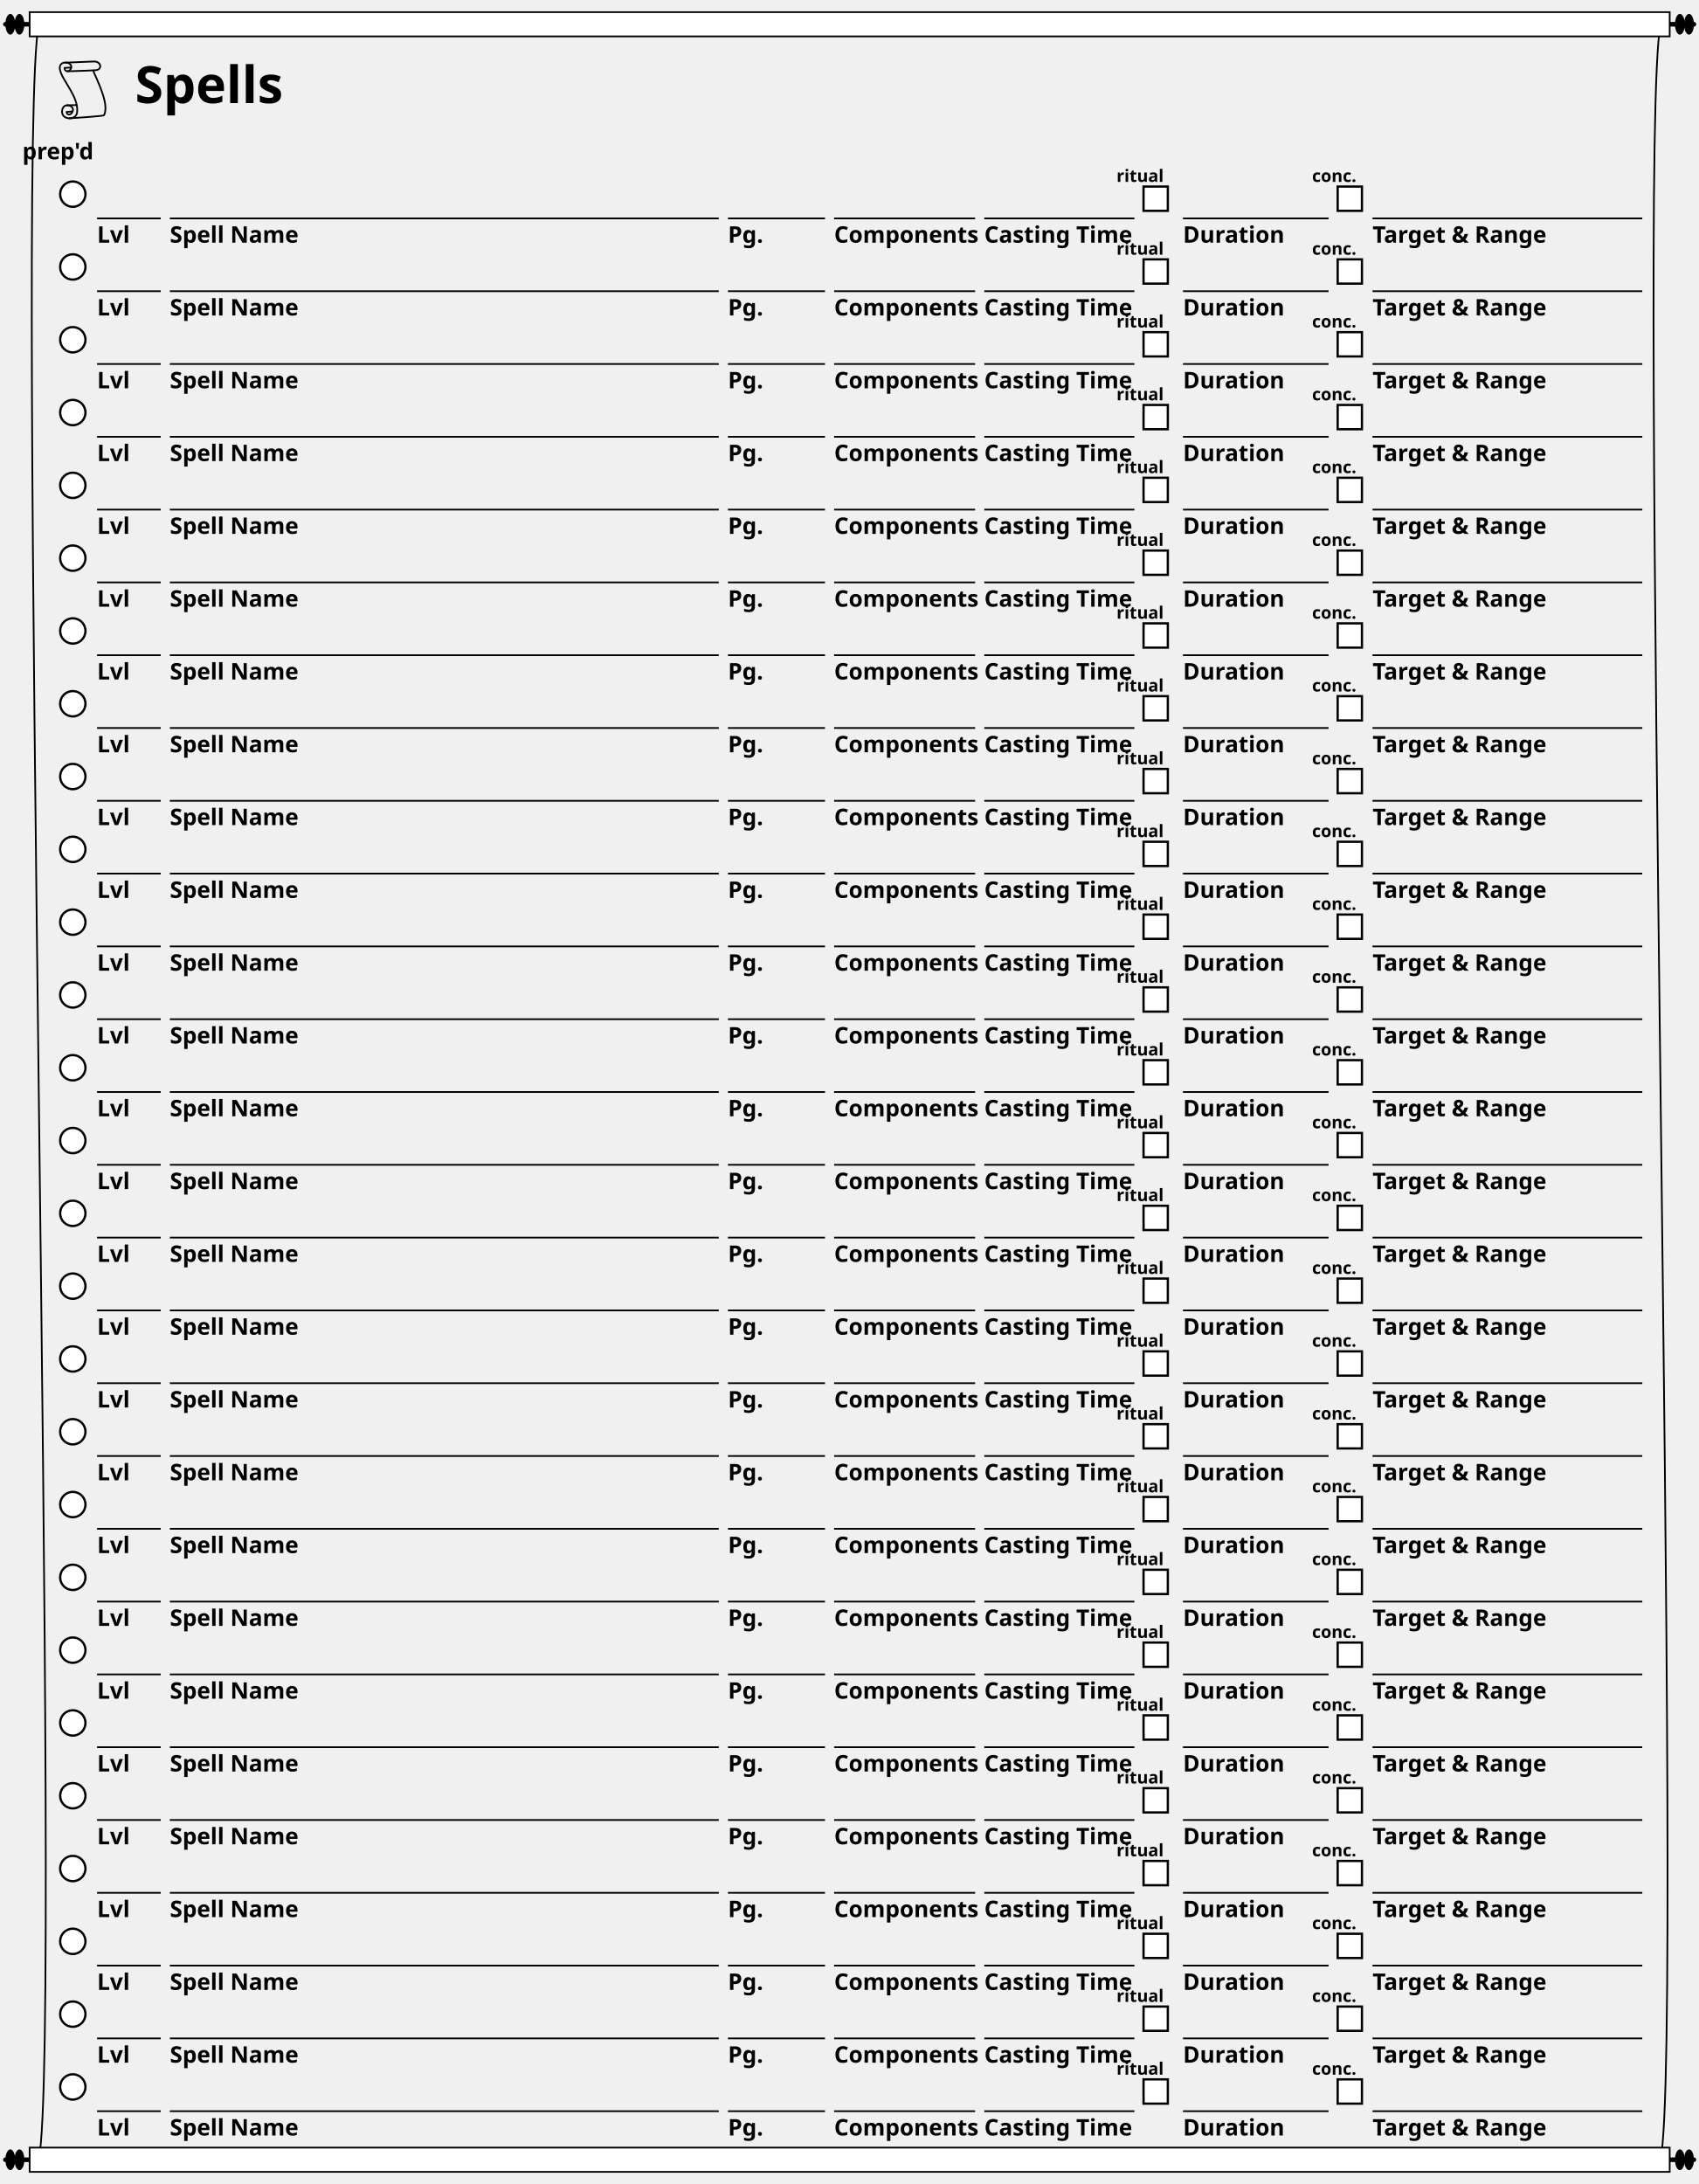
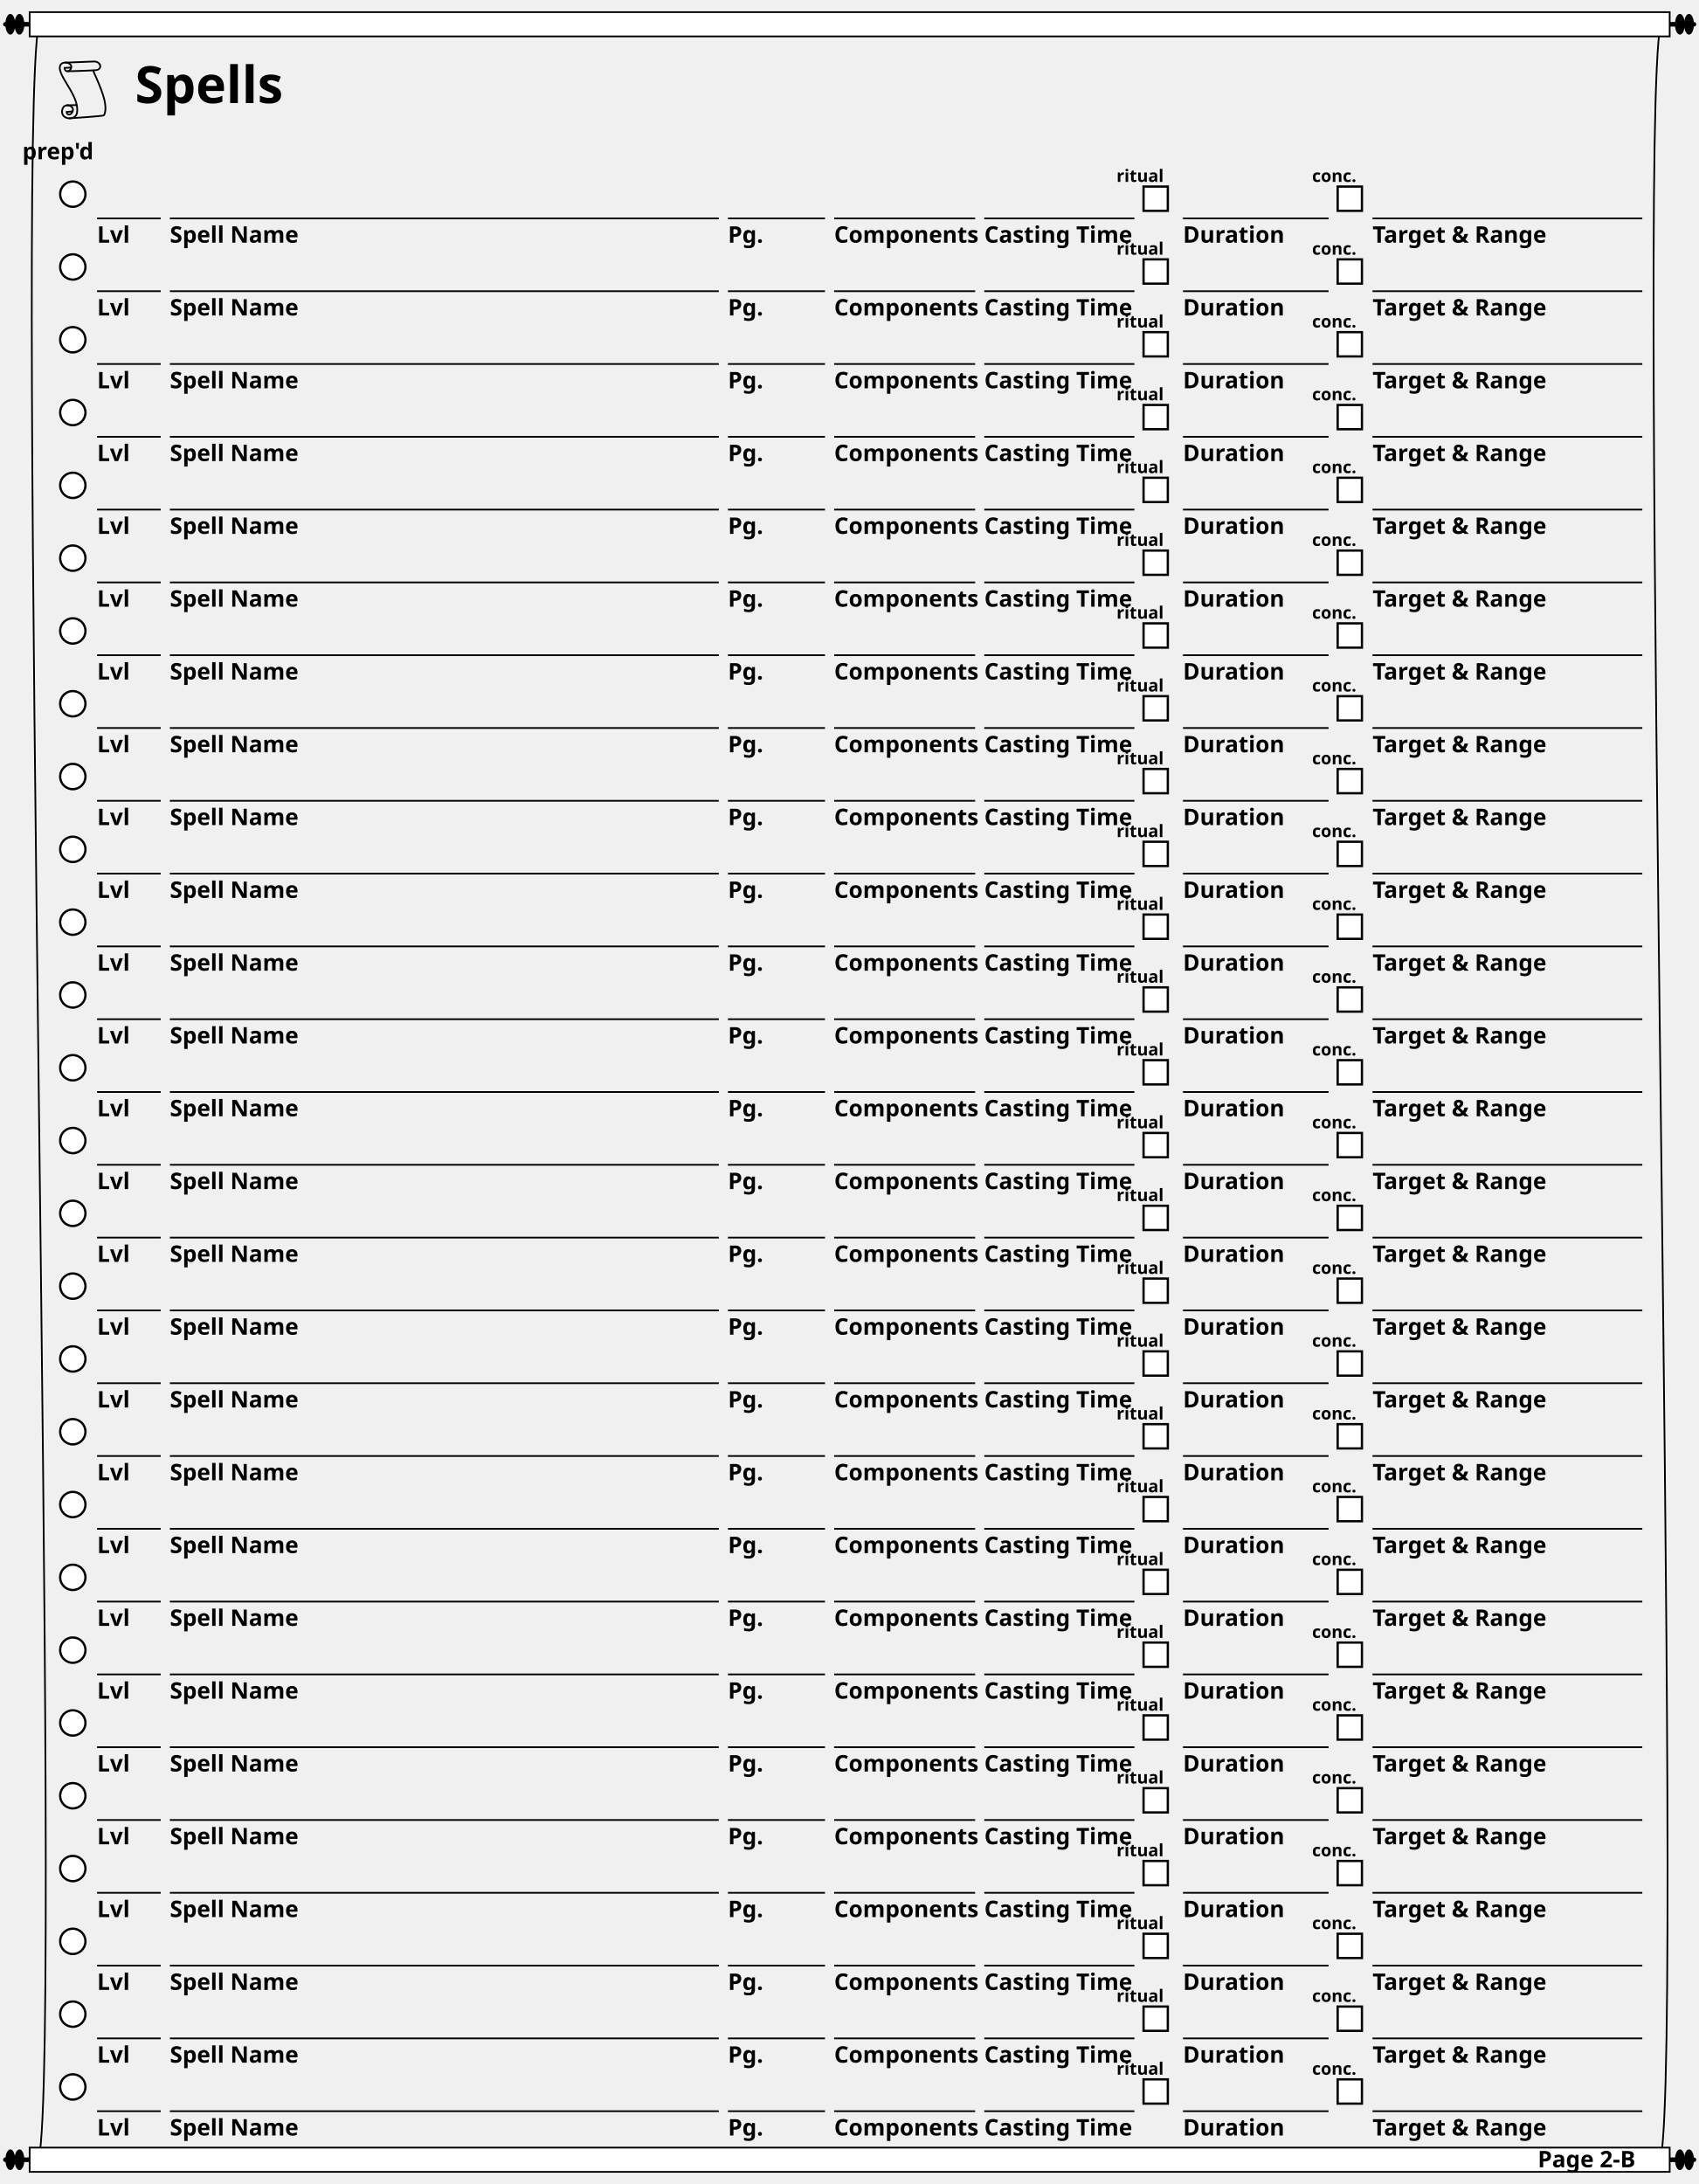
<svg xmlns="http://www.w3.org/2000/svg" xmlns:xlink="http://www.w3.org/1999/xlink" width="210mm" height="270mm" viewBox="0 0 744.095 956.693" id="svg2" version="1.1">
  <defs id="defs4" />
  <g id="layer3" style="display:none">
    <path transform="translate(0,-95.66925)" style="display:inline;fill:none;fill-opacity:1;stroke:#000000;stroke-width:4;stroke-linecap:butt;stroke-miterlimit:4;stroke-dasharray:none;stroke-opacity:1" d="M -3.0613843e-6,1073.622 244.488,1073.622" id="path7505" />
    <path transform="translate(0,-95.66925)" id="path7507" d="m 249.803,1073.622 122.244,0 122.244,0" style="display:inline;fill:none;fill-opacity:1;stroke:#000000;stroke-width:4;stroke-linecap:butt;stroke-miterlimit:4;stroke-dasharray:none;stroke-opacity:1" />
    <path transform="translate(0,-95.66925)" style="display:inline;fill:none;fill-opacity:1;stroke:#000000;stroke-width:4;stroke-linecap:butt;stroke-miterlimit:4;stroke-dasharray:none;stroke-opacity:1" d="m 499.606,1073.622 244.488,0" id="path7509" />
  </g>
  <g id="layer2" style="display:inline">
    <path style="display:inline;fill:none;fill-opacity:1;stroke:#000000;stroke-width:0.75;stroke-linecap:round;stroke-miterlimit:4;stroke-dasharray:none;stroke-opacity:1" d="m 16.987,946.063 c 10.63,-53.15 -10.63,-882.283 0,-935.433 l 63.731,0 646.746,0 c -10.63,53.15 10.63,882.283 0,935.433 l -646.746,0 z" id="path7735" />
    <path id="path7737" d="m 2.357,10.63 739.738,0" style="display:inline;fill:#ffffff;fill-opacity:1;stroke:#000000;stroke-width:2;stroke-linecap:round;stroke-miterlimit:4;stroke-dasharray:none;stroke-opacity:1" />
    <path id="path7739" d="m 12.987,5.315 718.478,0 0,5.315 0,5.315 -718.478,0 0,-5.315 z" style="display:inline;fill:#ffffff;fill-opacity:1;stroke:#000000;stroke-width:0.75;stroke-linecap:round;stroke-miterlimit:4;stroke-dasharray:none;stroke-opacity:1" />
    <path id="path7741" d="m 10.678,10.63 c -1e-5,2.506 -0.967,4.537 -2.161,4.537 -1.193,0 -2.161,-2.031 -2.161,-4.537 0,-2.506 0.967,-4.537 2.161,-4.537 1.193,0 2.161,2.031 2.161,4.537 z" style="display:inline;fill:#000000;fill-opacity:1;stroke:none;stroke-width:2;stroke-linecap:round;stroke-miterlimit:4;stroke-dasharray:none;stroke-opacity:1" />
    <path id="path7743" d="m 6.678,10.63 c -1e-5,2.506 -0.967,4.537 -2.161,4.537 -1.193,0 -2.161,-2.031 -2.161,-4.537 0,-2.506 0.967,-4.537 2.161,-4.537 1.193,0 2.161,2.031 2.161,4.537 z" style="display:inline;fill:#000000;fill-opacity:1;stroke:none;stroke-width:2;stroke-linecap:round;stroke-miterlimit:4;stroke-dasharray:none;stroke-opacity:1" />
    <path id="path7745" d="m 742.095,10.63 c 0,2.506 -0.967,4.537 -2.161,4.537 -1.193,0 -2.161,-2.031 -2.161,-4.537 0,-2.506 0.967,-4.537 2.161,-4.537 1.193,0 2.161,2.031 2.161,4.537 z" style="display:inline;fill:#000000;fill-opacity:1;stroke:none;stroke-width:2;stroke-linecap:round;stroke-miterlimit:4;stroke-dasharray:none;stroke-opacity:1" />
    <path id="path7747" d="m 738.095,10.63 c 0,2.506 -0.967,4.537 -2.161,4.537 -1.193,0 -2.161,-2.031 -2.161,-4.537 0,-2.506 0.967,-4.537 2.161,-4.537 1.193,0 2.161,2.031 2.161,4.537 z" style="display:inline;fill:#000000;fill-opacity:1;stroke:none;stroke-width:2;stroke-linecap:round;stroke-miterlimit:4;stroke-dasharray:none;stroke-opacity:1" />
    <path style="display:inline;fill:#ffffff;fill-opacity:1;stroke:#000000;stroke-width:2;stroke-linecap:round;stroke-miterlimit:4;stroke-dasharray:none;stroke-opacity:1" d="m 2.357,946.063 739.738,0" id="path7749" />
    <path style="display:inline;fill:#ffffff;fill-opacity:1;stroke:#000000;stroke-width:0.75;stroke-linecap:round;stroke-miterlimit:4;stroke-dasharray:none;stroke-opacity:1" d="m 12.987,940.748 718.478,0 0,5.315 0,5.315 -718.478,0 0,-5.315 z" id="path7751" />
    <path id="path7753" d="m 10.678,946.063 c 10e-6,2.506 -0.967,4.537 -2.161,4.537 -1.193,0 -2.161,-2.031 -2.161,-4.537 2e-5,-2.506 0.967,-4.537 2.161,-4.537 1.193,0 2.161,2.031 2.161,4.537 z" style="display:inline;fill:#000000;fill-opacity:1;stroke:none;stroke-width:2;stroke-linecap:round;stroke-miterlimit:4;stroke-dasharray:none;stroke-opacity:1" />
    <path id="path7755" d="m 6.678,946.063 c 10e-6,2.506 -0.967,4.537 -2.161,4.537 -1.193,0 -2.161,-2.031 -2.161,-4.537 2e-5,-2.506 0.967,-4.537 2.161,-4.537 1.193,0 2.161,2.031 2.161,4.537 z" style="display:inline;fill:#000000;fill-opacity:1;stroke:none;stroke-width:2;stroke-linecap:round;stroke-miterlimit:4;stroke-dasharray:none;stroke-opacity:1" />
    <path id="path7757" d="m 742.095,946.063 c 0,2.506 -0.967,4.537 -2.161,4.537 -1.193,0 -2.161,-2.031 -2.161,-4.537 0,-2.506 0.967,-4.537 2.161,-4.537 1.193,0 2.161,2.031 2.161,4.537 z" style="display:inline;fill:#000000;fill-opacity:1;stroke:none;stroke-width:2;stroke-linecap:round;stroke-miterlimit:4;stroke-dasharray:none;stroke-opacity:1" />
    <path id="path7759" d="m 738.095,946.063 c 0,2.506 -0.967,4.537 -2.161,4.537 -1.193,0 -2.161,-2.031 -2.161,-4.537 0,-2.506 0.967,-4.537 2.161,-4.537 1.193,0 2.161,2.031 2.161,4.537 z" style="display:inline;fill:#000000;fill-opacity:1;stroke:none;stroke-width:2;stroke-linecap:round;stroke-miterlimit:4;stroke-dasharray:none;stroke-opacity:1" />
  </g>
  <g id="layer1" transform="translate(0,-95.66925)">
    <text xml:space="preserve" style="font-style:normal;font-variant:normal;font-weight:bold;font-stretch:normal;font-size:22.5px;line-height:100%;font-family:'Charis SIL';-inkscape-font-specification:'Charis SIL, Bold';text-align:start;letter-spacing:0px;word-spacing:0px;writing-mode:lr-tb;text-anchor:start;fill:#000000;fill-opacity:1;stroke:none;stroke-width:1px;stroke-linecap:butt;stroke-linejoin:miter;stroke-opacity:1" x="59.15" y="140.819" id="text4176-4-963-5-3-7-0">
      <tspan id="tspan10729" x="59.15" y="140.819">Spells</tspan>
    </text>
    <path id="path9905-2" d="m 31.135,125.249 -2.832,0.169 c -0.05,1.915 2.26,1.972 2.873,0.05 0.909,-2.847 -5.939,-3.843 -4.889,0.857 1.08,4.833 8.504,12.053 7.46,18.75 -0.546,3.5 -6.905,3.226 -6.552,-0.806 0.353,-4.032 5.343,-2.47 4.738,-0.151 -0.605,2.319 -2.722,2.067 -2.772,0.605 l 2.588,-0.273" style="fill:none;fill-opacity:1;stroke:#000000;stroke-width:0.75;stroke-linecap:round;stroke-linejoin:miter;stroke-miterlimit:4;stroke-dasharray:none;stroke-opacity:1" />
    <path id="path9907-9" d="m 28.702,123.1 12.652,-0.499 c 3.059,0.154 3.574,3.566 0.535,3.814 -2.8,0.228 -12.278,0.481 -12.278,0.481" style="fill:none;fill-opacity:1;stroke:#000000;stroke-width:0.75;stroke-linecap:round;stroke-linejoin:miter;stroke-miterlimit:4;stroke-dasharray:none;stroke-opacity:1" />
    <path id="path9909-6" d="m 30.484,147.496 c 0,0 14.684,-0.944 15.005,-1.301 0.321,-0.356 1.639,-2.958 -0.428,-9.124 -2.067,-6.166 -4.063,-9.552 -4.17,-10.478" style="fill:none;fill-opacity:1;stroke:#000000;stroke-width:0.75;stroke-linecap:round;stroke-linejoin:miter;stroke-miterlimit:4;stroke-dasharray:none;stroke-opacity:1" />
    <path id="path9913-5" d="m 29.362,141.8 4.083,-0.101" style="fill:none;fill-opacity:1;stroke:#000000;stroke-width:0.75;stroke-linecap:round;stroke-linejoin:miter;stroke-miterlimit:4;stroke-dasharray:none;stroke-opacity:1" />
    <text xml:space="preserve" style="font-style:normal;font-variant:normal;font-weight:bold;font-stretch:normal;font-size:10px;line-height:100%;font-family:'Charis SIL';-inkscape-font-specification:'Charis SIL, Bold';text-align:center;letter-spacing:0px;word-spacing:0px;writing-mode:lr-tb;text-anchor:middle;fill:#000000;fill-opacity:1;stroke:none;stroke-width:1px;stroke-linecap:butt;stroke-linejoin:miter;stroke-opacity:1" x="31.89" y="165.449" id="text10745-7-1">
      <tspan id="tspan10749-3-2" x="31.89" y="165.449">prep'd</tspan>
    </text>
    <g transform="translate(6.8424107e-5,-180.7086)" id="g5292">
      <text xml:space="preserve" style="font-style:normal;font-variant:normal;font-weight:bold;font-stretch:normal;font-size:7.5px;line-height:100%;font-family:'Charis SIL';-inkscape-font-specification:'Charis SIL, Bold';text-align:center;letter-spacing:0px;word-spacing:0px;writing-mode:lr-tb;text-anchor:middle;fill:#000000;fill-opacity:1;stroke:none;stroke-width:1px;stroke-linecap:butt;stroke-linejoin:miter;stroke-opacity:1" x="506.291" y="356.047" id="text10561-4-5-0">
        <tspan y="356.047" x="506.291" id="tspan10565-5-9-2">ritual</tspan>
      </text>
      <text id="text10852-3-0" y="356.047" x="591.331" style="font-style:normal;font-variant:normal;font-weight:bold;font-stretch:normal;font-size:7.5px;line-height:100%;font-family:'Charis SIL';-inkscape-font-specification:'Charis SIL, Bold';text-align:center;letter-spacing:0px;word-spacing:0px;writing-mode:lr-tb;text-anchor:middle;fill:#000000;fill-opacity:1;stroke:none;stroke-width:1px;stroke-linecap:butt;stroke-linejoin:miter;stroke-opacity:1" xml:space="preserve">
        <tspan y="356.047" x="591.331" id="tspan10858-6-8">conc.</tspan>
      </text>
      <text xml:space="preserve" style="font-style:normal;font-variant:normal;font-weight:bold;font-stretch:normal;font-size:10px;line-height:100%;font-family:'Charis SIL';-inkscape-font-specification:'Charis SIL, Bold';text-align:start;letter-spacing:0px;word-spacing:0px;writing-mode:lr-tb;text-anchor:start;fill:#000000;fill-opacity:1;stroke:none;stroke-width:1px;stroke-linecap:butt;stroke-linejoin:miter;stroke-opacity:1" x="74.409" y="382.677" id="text5089-4-9-0-7">
        <tspan y="382.677" x="74.409" id="tspan10547-4-9-1">Spell Name</tspan>
      </text>
      <text id="text10555-6-4-2" y="382.677" x="431.197" style="font-style:normal;font-variant:normal;font-weight:bold;font-stretch:normal;font-size:10px;line-height:100%;font-family:'Charis SIL';-inkscape-font-specification:'Charis SIL, Bold';text-align:start;letter-spacing:0px;word-spacing:0px;writing-mode:lr-tb;text-anchor:start;fill:#000000;fill-opacity:1;stroke:none;stroke-width:1px;stroke-linecap:butt;stroke-linejoin:miter;stroke-opacity:1" xml:space="preserve">
        <tspan y="382.677" x="431.197" id="tspan10559-9-0-3">Casting Time</tspan>
      </text>
      <text id="text10567-9-4-4" y="382.677" x="601.276" style="font-style:normal;font-variant:normal;font-weight:bold;font-stretch:normal;font-size:10px;line-height:100%;font-family:'Charis SIL';-inkscape-font-specification:'Charis SIL, Bold';text-align:start;letter-spacing:0px;word-spacing:0px;writing-mode:lr-tb;text-anchor:start;fill:#000000;fill-opacity:1;stroke:none;stroke-width:1px;stroke-linecap:butt;stroke-linejoin:miter;stroke-opacity:1" xml:space="preserve">
        <tspan id="tspan5240" x="601.276" y="382.677">Target &amp; Range</tspan>
      </text>
      <text id="text10573-8-9-6" y="382.677" x="365.417" style="font-style:normal;font-variant:normal;font-weight:bold;font-stretch:normal;font-size:10px;line-height:100%;font-family:'Charis SIL';-inkscape-font-specification:'Charis SIL, Bold';text-align:start;letter-spacing:0px;word-spacing:0px;writing-mode:lr-tb;text-anchor:start;fill:#000000;fill-opacity:1;stroke:none;stroke-width:1px;stroke-linecap:butt;stroke-linejoin:miter;stroke-opacity:1" xml:space="preserve">
        <tspan y="382.677" x="365.417" id="tspan11406-2-3">Components</tspan>
      </text>
      <text id="text10581-9-2-4" y="382.677" x="518.236" style="font-style:normal;font-variant:normal;font-weight:bold;font-stretch:normal;font-size:10px;line-height:100%;font-family:'Charis SIL';-inkscape-font-specification:'Charis SIL, Bold';text-align:start;letter-spacing:0px;word-spacing:0px;writing-mode:lr-tb;text-anchor:start;fill:#000000;fill-opacity:1;stroke:none;stroke-width:1px;stroke-linecap:butt;stroke-linejoin:miter;stroke-opacity:1" xml:space="preserve">
        <tspan y="382.677" x="518.236" id="tspan10585-2-4-2">Duration</tspan>
      </text>
      <path id="path10593-6-7-3" d="m 74.409,372.047 240.488,0" style="fill:none;fill-opacity:1;stroke:#000000;stroke-width:0.75;stroke-miterlimit:4;stroke-dasharray:none;stroke-opacity:1" />
      <path style="fill:none;fill-opacity:1;stroke:#000000;stroke-width:0.75;stroke-miterlimit:4;stroke-dasharray:none;stroke-opacity:1" d="m 318.898,372.047 42.52,0" id="path10595-9-7-6" />
      <text id="text10731-6-5-7" y="382.677" x="42.52" style="font-style:normal;font-variant:normal;font-weight:bold;font-stretch:normal;font-size:10px;line-height:100%;font-family:'Charis SIL';-inkscape-font-specification:'Charis SIL, Bold';text-align:start;letter-spacing:0px;word-spacing:0px;writing-mode:lr-tb;text-anchor:start;fill:#000000;fill-opacity:1;stroke:none;stroke-width:1px;stroke-linecap:butt;stroke-linejoin:miter;stroke-opacity:1" xml:space="preserve">
        <tspan y="382.677" x="42.52" id="tspan10735-9-4-9">Lvl</tspan>
      </text>
      <path id="path10737-1-8-9" d="m 42.52,372.047 27.89,0" style="fill:none;fill-opacity:1;stroke:#000000;stroke-width:0.75;stroke-miterlimit:4;stroke-dasharray:none;stroke-opacity:1" />
      <circle r="5.547" cy="361.417" cx="31.89" id="path10751-0-8-9" style="opacity:1;fill:#ffffff;fill-opacity:1;stroke:#000000;stroke-width:1;stroke-linecap:butt;stroke-linejoin:miter;stroke-miterlimit:4;stroke-dasharray:none;stroke-opacity:1" />
      <path id="rect10849-9-2" d="m 500.976,358.102 5.315,0 5.315,0 0,5.315 0,5.315 -5.315,0 -5.315,0 0,-5.315 z" style="opacity:1;fill:#ffffff;fill-opacity:1;stroke:#000000;stroke-width:1;stroke-linecap:butt;stroke-linejoin:miter;stroke-miterlimit:4;stroke-dasharray:none;stroke-opacity:1" />
      <path style="opacity:1;fill:#ffffff;fill-opacity:1;stroke:#000000;stroke-width:1;stroke-linecap:butt;stroke-linejoin:miter;stroke-miterlimit:4;stroke-dasharray:none;stroke-opacity:1" d="m 586.016,358.102 5.315,0 5.315,0 0,5.315 0,5.315 -5.315,0 -5.315,0 0,-5.315 z" id="path10856-8-8" />
      <path style="fill:none;fill-opacity:1;stroke:#000000;stroke-width:0.75;stroke-miterlimit:4;stroke-dasharray:none;stroke-opacity:1" d="m 365.417,372.047 61.78,0" id="path11340-0-9" />
      <path style="fill:none;fill-opacity:1;stroke:#000000;stroke-width:0.75;stroke-miterlimit:4;stroke-dasharray:none;stroke-opacity:1" d="m 431.197,372.047 65.78,0" id="path11342-2-4" />
      <path style="fill:none;fill-opacity:1;stroke:#000000;stroke-width:0.75;stroke-miterlimit:4;stroke-dasharray:none;stroke-opacity:1" d="m 518.236,372.047 63.78,0" id="path11344-1-7" />
      <path style="fill:none;fill-opacity:1;stroke:#000000;stroke-width:0.75;stroke-miterlimit:4;stroke-dasharray:none;stroke-opacity:1" d="m 601.276,372.047 118.189,0" id="path11348-0-4" />
      <text id="text10573-8-9-8-8" y="382.677" x="318.898" style="font-style:normal;font-variant:normal;font-weight:bold;font-stretch:normal;font-size:10px;line-height:100%;font-family:'Charis SIL';-inkscape-font-specification:'Charis SIL, Bold';text-align:start;letter-spacing:0px;word-spacing:0px;writing-mode:lr-tb;text-anchor:start;fill:#000000;fill-opacity:1;stroke:none;stroke-width:1px;stroke-linecap:butt;stroke-linejoin:miter;stroke-opacity:1" xml:space="preserve">
        <tspan y="382.677" x="318.898" id="tspan8897-6">Pg.</tspan>
      </text>
    </g>
    <use x="0" y="0" xlink:href="#g5292" id="use5337" transform="translate(0,31.88976)" width="100%" height="100%" />
    <use x="0" y="0" xlink:href="#g5292" id="use5339" transform="translate(0,63.77952)" width="100%" height="100%" />
    <use x="0" y="0" xlink:href="#g5292" id="use5341" transform="translate(0,95.66929)" width="100%" height="100%" />
    <use x="0" y="0" xlink:href="#g5292" id="use5343" transform="translate(0,127.559)" width="100%" height="100%" />
    <use x="0" y="0" xlink:href="#g5292" id="use5345" transform="translate(-3.5320312e-5,159.4488)" width="100%" height="100%" />
    <use x="0" y="0" xlink:href="#g5292" id="use5347" transform="translate(0,191.3386)" width="100%" height="100%" />
    <use x="0" y="0" xlink:href="#g5292" id="use5349" transform="translate(0,223.2283)" width="100%" height="100%" />
    <use x="0" y="0" xlink:href="#g5292" id="use5351" transform="translate(0,255.1181)" width="100%" height="100%" />
    <use x="0" y="0" xlink:href="#g5292" id="use5353" transform="translate(0,287.0079)" width="100%" height="100%" />
    <use x="0" y="0" xlink:href="#g5292" id="use5355" transform="translate(0,318.8976)" width="100%" height="100%" />
    <use x="0" y="0" xlink:href="#g5292" id="use5357" transform="translate(0,350.7874)" width="100%" height="100%" />
    <use x="0" y="0" xlink:href="#g5292" id="use5359" transform="translate(0,382.6772)" width="100%" height="100%" />
    <use x="0" y="0" xlink:href="#g5292" id="use5361" transform="translate(0,414.5669)" width="100%" height="100%" />
    <use x="0" y="0" xlink:href="#g5292" id="use5363" transform="translate(0,446.4567)" width="100%" height="100%" />
    <use x="0" y="0" xlink:href="#g5292" id="use5365" transform="translate(0,478.3464)" width="100%" height="100%" />
    <use x="0" y="0" xlink:href="#g5292" id="use5367" transform="translate(0,510.2362)" width="100%" height="100%" />
    <use x="0" y="0" xlink:href="#g5292" id="use5369" transform="translate(0,542.126)" width="100%" height="100%" />
    <use x="0" y="0" xlink:href="#g5292" id="use5371" transform="translate(0,574.0157)" width="100%" height="100%" />
    <use x="0" y="0" xlink:href="#g5292" id="use5373" transform="translate(0,605.9055)" width="100%" height="100%" />
    <use x="0" y="0" xlink:href="#g5292" id="use5375" transform="translate(0,637.7953)" width="100%" height="100%" />
    <use x="0" y="0" xlink:href="#g5292" id="use5377" transform="translate(0,669.685)" width="100%" height="100%" />
    <use x="0" y="0" xlink:href="#g5292" id="use5379" transform="translate(0,701.5748)" width="100%" height="100%" />
    <use x="0" y="0" xlink:href="#g5292" id="use5381" transform="translate(2.421874e-7,733.4646)" width="100%" height="100%" />
    <use x="0" y="0" xlink:href="#g5292" id="use5383" transform="translate(0,765.3543)" width="100%" height="100%" />
    <use x="0" y="0" xlink:href="#g5292" id="use5385" transform="translate(0,797.2441)" width="100%" height="100%" />
    <use x="0" y="0" xlink:href="#g5292" id="use5387" transform="translate(0,829.1338)" width="100%" height="100%" />
+     <text xml:space="preserve" style="font-style:normal;font-variant:normal;font-weight:bold;font-stretch:normal;font-size:10px;line-height:100%;font-family:'Charis SIL';-inkscape-font-specification:'Charis SIL, Bold';text-align:end;letter-spacing:0px;word-spacing:0px;writing-mode:lr-tb;text-anchor:end;fill:#000000;fill-opacity:1;stroke:none;stroke-width:1px;stroke-linecap:butt;stroke-linejoin:miter;stroke-opacity:1" x="729.465" y="1045.047" id="text4176-4-96-4-2">
+       <tspan id="tspan16061" x="729.465" y="1045.047">Page 2-B</tspan>
+     </text>
  </g>
</svg>
